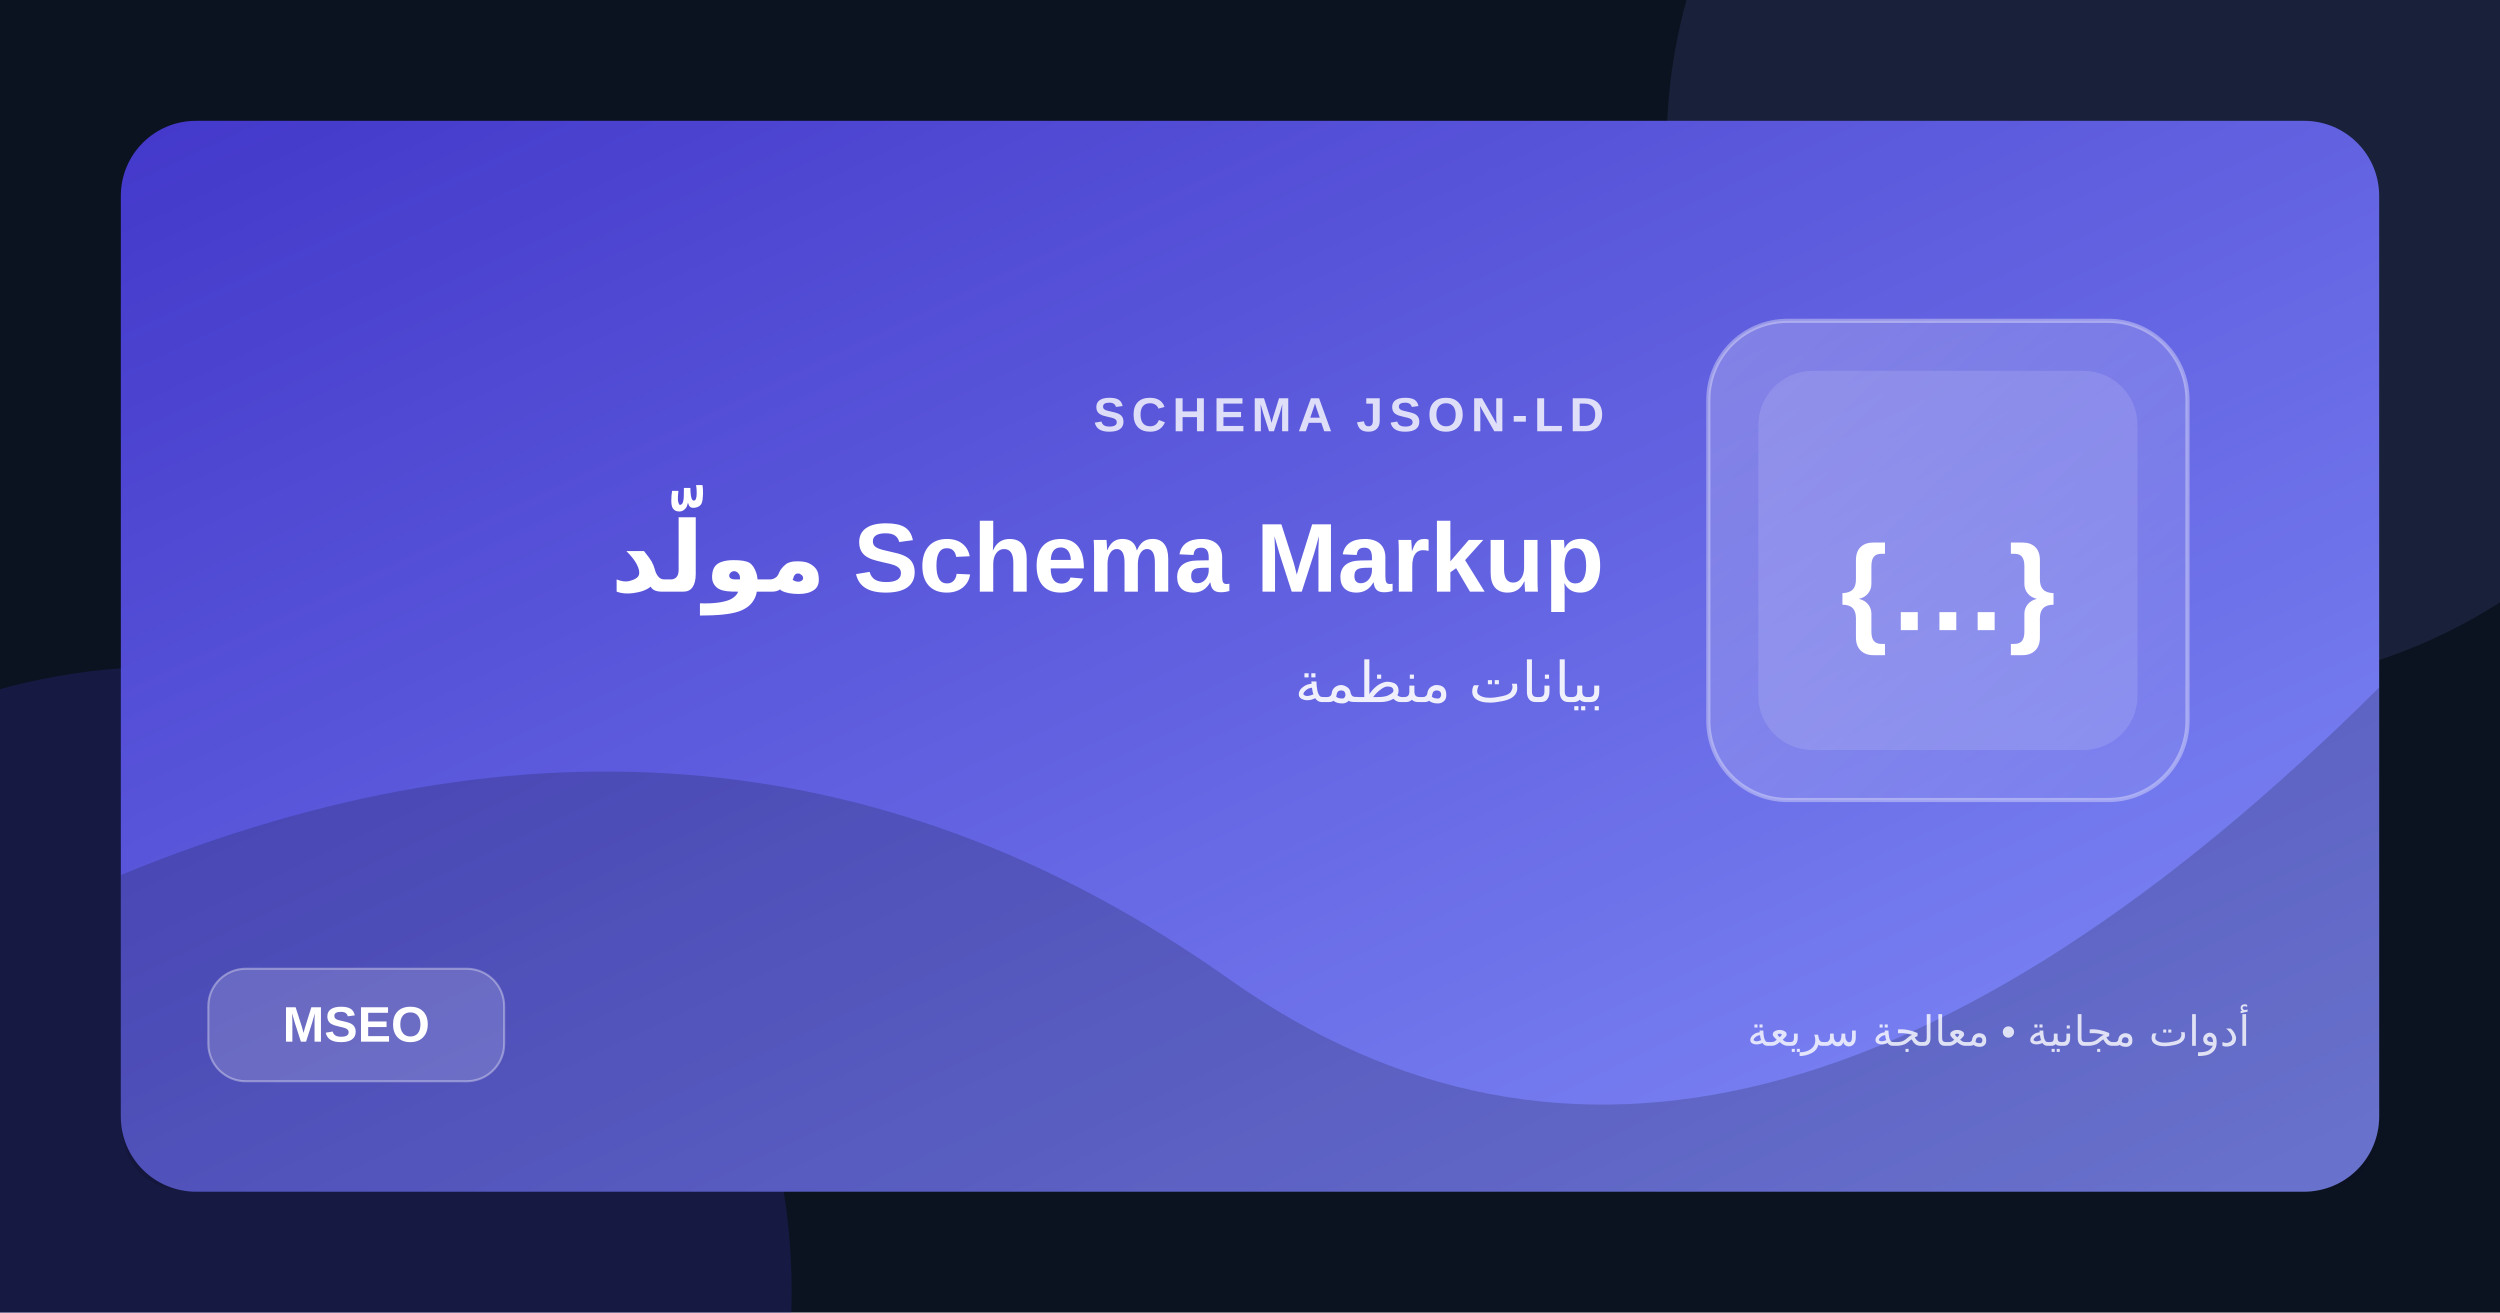
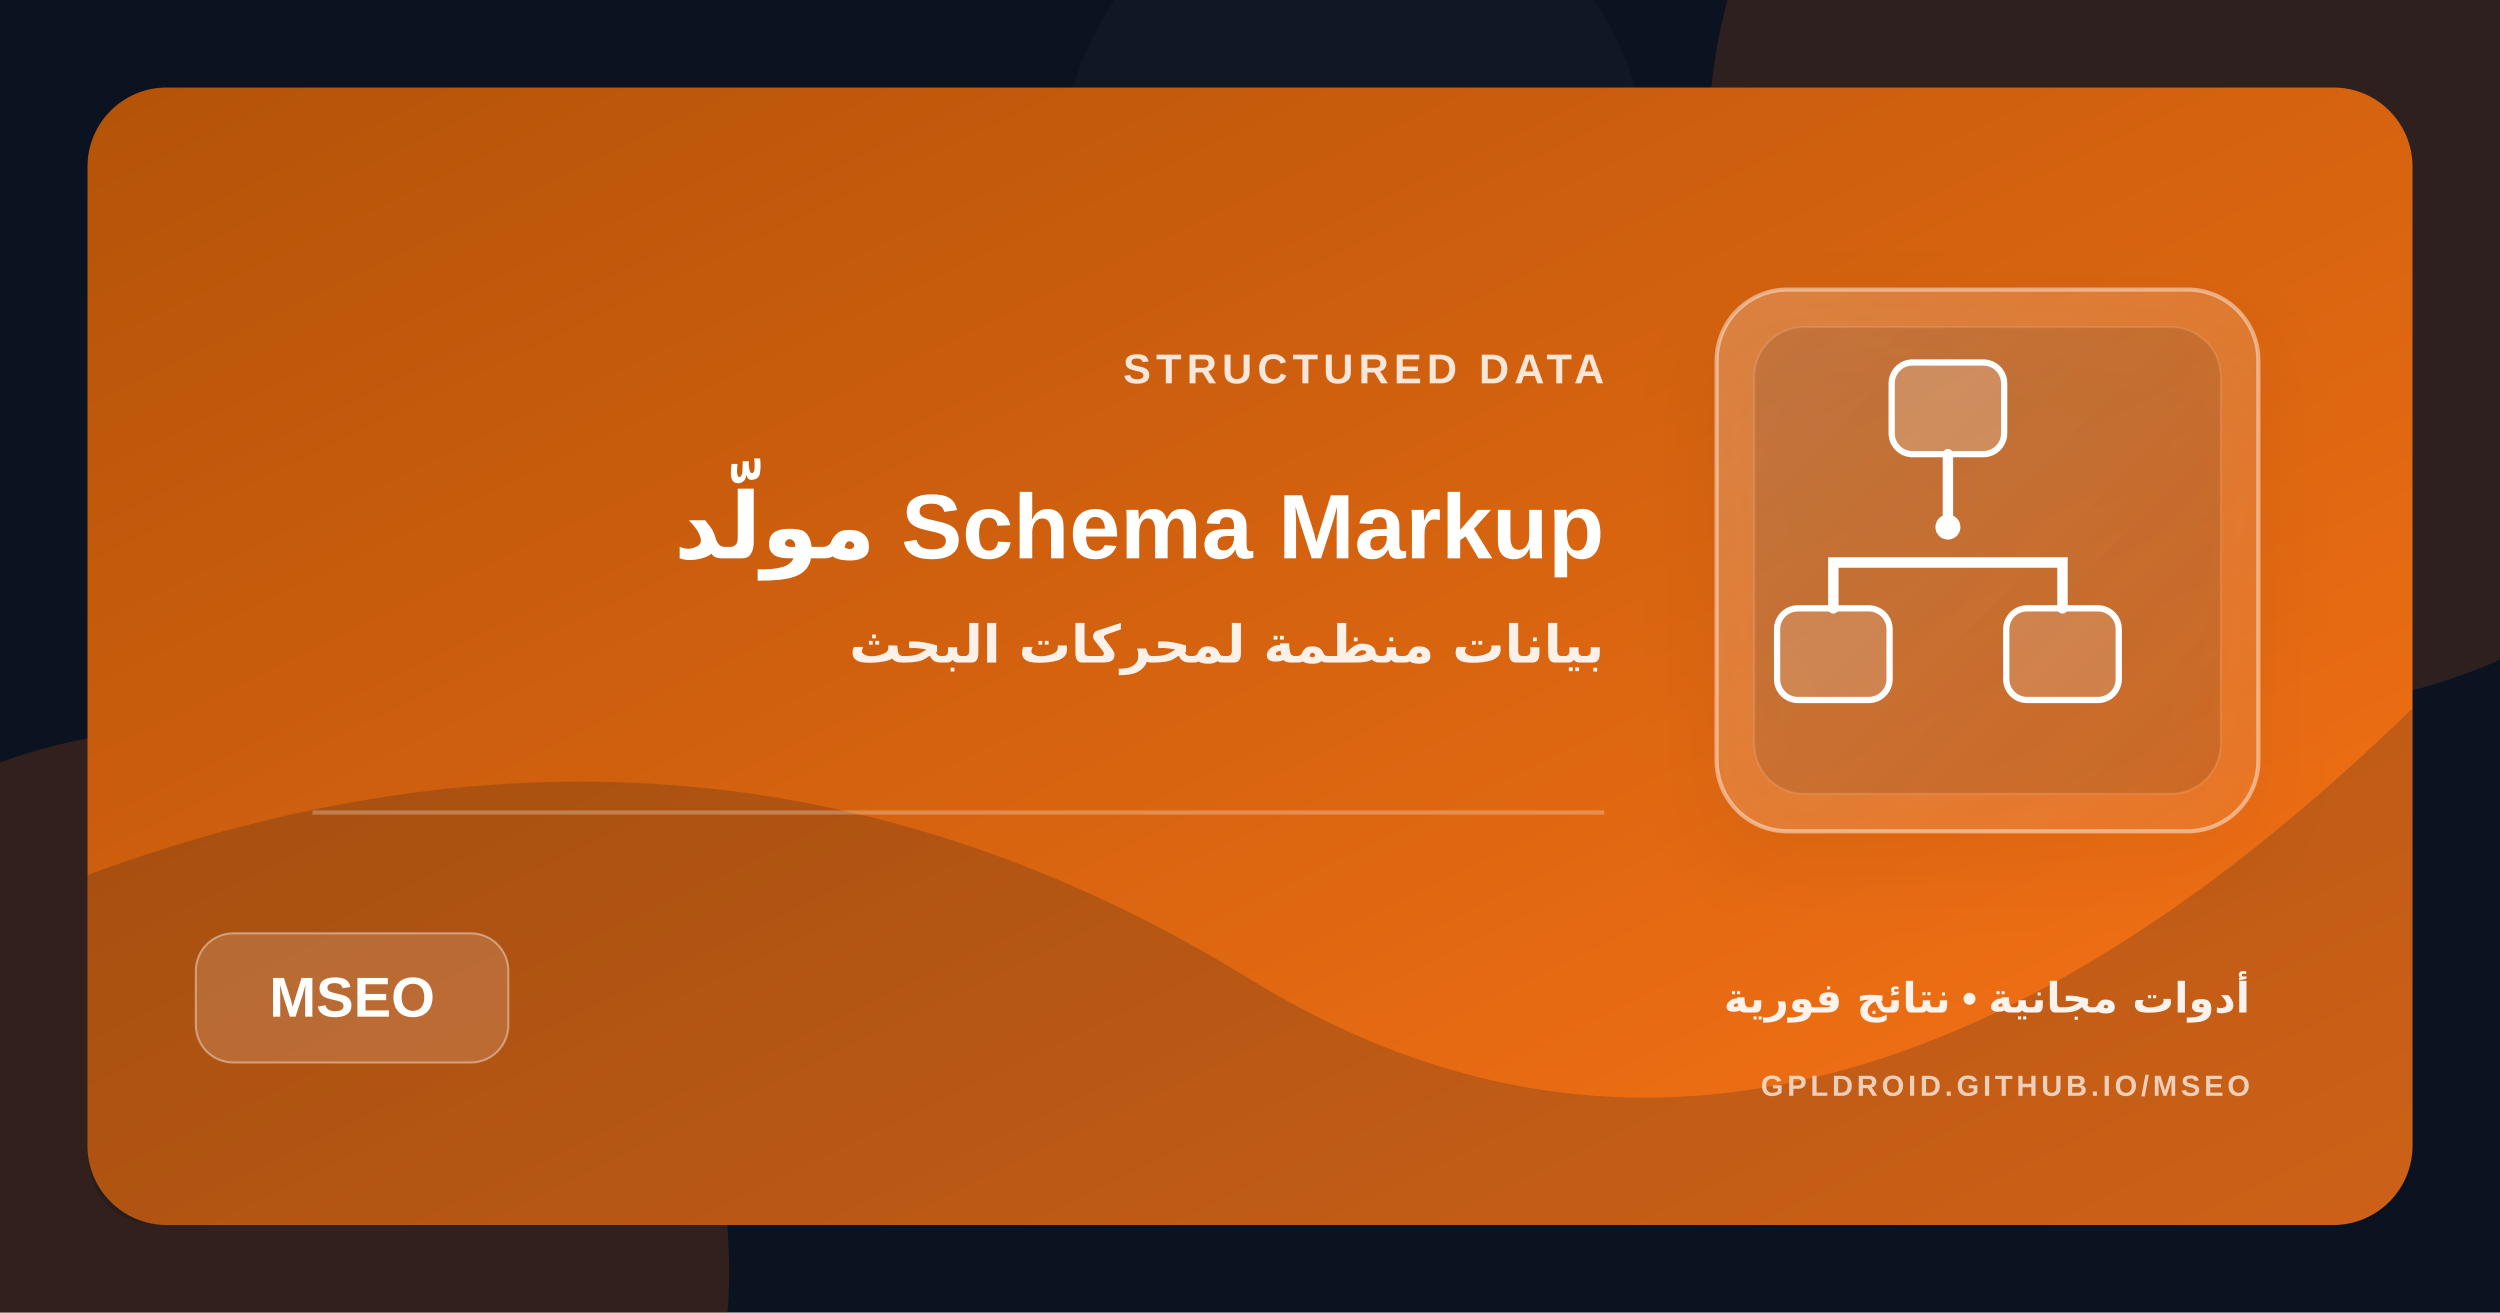
<svg xmlns="http://www.w3.org/2000/svg" width="1200" height="630" viewBox="0 0 1200 630" role="img" aria-labelledby="title desc">
  <defs>
    <linearGradient id="bg" x1="0" y1="0" x2="1" y2="1">
-       <stop offset="0" stop-color="#4338ca" />
-       <stop offset="1" stop-color="#818cf8" />
+       <stop offset="0" stop-color="#b45309" />
+       <stop offset="1" stop-color="#f97316" />
    </linearGradient>
-     <linearGradient id="panel" x1="0" y1="0" x2="1" y2="1">
-       <stop offset="0" stop-color="#ffffff" stop-opacity=".22" />
-       <stop offset="1" stop-color="#ffffff" stop-opacity=".06" />
+     <linearGradient id="glass" x1="0" y1="0" x2="1" y2="1">
+       <stop offset="0" stop-color="#fff" stop-opacity=".2" />
+       <stop offset="1" stop-color="#fff" stop-opacity=".06" />
    </linearGradient>
+     <filter id="shadow" x="-30%" y="-30%" width="160%" height="170%">
+       <feDropShadow dx="0" dy="16" stdDeviation="18" flood-color="#020617" flood-opacity=".26" />
+     </filter>
  </defs>
  <rect width="1200" height="630" fill="#0b1220" />
-   <circle cx="1060" cy="70" r="260" fill="#818cf8" opacity=".12" />
-   <circle cx="80" cy="620" r="300" fill="#4338ca" opacity=".2" />
-   <rect x="58" y="58" width="1084" height="514" rx="36" fill="url(#bg)" />
-   <path d="M58 420 Q350 300 590 470 T1142 330 V536 Q1142 572 1106 572 H94 Q58 572 58 536Z" fill="#08111f" opacity=".2" />
-   <rect x="820" y="154" width="230" height="230" rx="38" fill="url(#panel)" stroke="#fff" stroke-opacity=".35" stroke-width="2" />
-   <rect x="844" y="178" width="182" height="182" rx="26" fill="#fff" fill-opacity=".12" />
-   <text x="935" y="286" text-anchor="middle" dominant-baseline="middle" font-family="Cairo,Arial,sans-serif" font-size="58" font-weight="800" fill="#fff">{…}</text>
-   <text x="770" y="207" text-anchor="end" font-family="Cairo,Arial,sans-serif" font-size="23" font-weight="700" letter-spacing="3" fill="#fff" opacity=".8">SCHEMA JSON-LD</text>
-   <text x="770" y="284" text-anchor="end" font-family="Cairo,Arial,sans-serif" font-size="47" font-weight="800" fill="#fff">مولّد Schema Markup</text>
-   <text x="770" y="337" text-anchor="end" font-family="Cairo,Arial,sans-serif" font-size="27" font-weight="500" fill="#fff" opacity=".9">بيانات منظمة</text>
-   <rect x="100" y="465" width="142" height="54" rx="18" fill="#fff" fill-opacity=".16" stroke="#fff" stroke-opacity=".35" />
-   <text x="171" y="500" text-anchor="middle" font-family="Arial,sans-serif" font-size="24" font-weight="800" fill="#fff">MSEO</text>
-   <text x="1080" y="502" text-anchor="end" font-family="Cairo,Arial,sans-serif" font-size="20" fill="#fff" opacity=".8">أدوات مجانية • معالجة سريعة</text>
+   <circle cx="1090" cy="70" r="270" fill="#f97316" opacity=".15" />
+   <circle cx="90" cy="610" r="260" fill="#b45309" opacity=".22" />
+   <circle cx="650" cy="80" r="140" fill="#fff" opacity=".025" />
+   <rect x="42" y="42" width="1116" height="546" rx="38" fill="url(#bg)" />
+   <path d="M42 420Q340 310 600 470T1158 340V550Q1158 588 1120 588H80Q42 588 42 550Z" fill="#06101f" opacity=".18" />
+   <g filter="url(#shadow)">
+     <rect x="824" y="139" width="260" height="260" rx="34" fill="url(#glass)" stroke="#fff" stroke-opacity=".45" stroke-width="2" />
+     <rect x="842" y="157" width="224" height="224" rx="24" fill="#07111f" fill-opacity=".1" stroke="#fff" stroke-opacity=".12" />
+   </g>
+   <g>
+     <rect x="908" y="174" width="54" height="44" rx="10" fill="#fff" fill-opacity=".2" stroke="#fff" stroke-width="3" />
+     <rect x="853" y="292" width="54" height="44" rx="10" fill="#fff" fill-opacity=".15" stroke="#fff" stroke-width="3" />
+     <rect x="963" y="292" width="54" height="44" rx="10" fill="#fff" fill-opacity=".15" stroke="#fff" stroke-width="3" />
+     <path d="M935 218v34M880 292v-22h110v22" fill="none" stroke="#fff" stroke-width="5" stroke-linecap="round" />
+     <circle cx="935" cy="253" r="6" fill="#fff" />
+   </g>
+   <text x="770" y="184" text-anchor="end" font-family="Arial,sans-serif" font-size="20" font-weight="800" letter-spacing="2.5" fill="#fff" opacity=".84">STRUCTURED DATA</text>
+   <text x="770" y="268" text-anchor="end" font-family="Cairo,Arial,sans-serif" font-size="44" font-weight="900" fill="#fff">مولّد Schema Markup</text>
+   <text x="770" y="318" text-anchor="end" font-family="Cairo,Arial,sans-serif" font-size="25" font-weight="600" fill="#fff" opacity=".91">بيانات منظمة لمحركات البحث</text>
+   <path d="M150 390h620" stroke="#fff" stroke-opacity=".26" stroke-width="2" />
+   <rect x="94" y="448" width="150" height="62" rx="18" fill="#fff" fill-opacity=".14" stroke="#fff" stroke-opacity=".4" />
+   <text x="169" y="488" text-anchor="middle" font-family="Arial,sans-serif" font-size="27" font-weight="900" fill="#fff">MSEO</text>
+   <text x="1080" y="486" text-anchor="end" font-family="Cairo,Arial,sans-serif" font-size="20" font-weight="700" fill="#fff" opacity=".92">أدوات مجانية • نتائج فورية</text>
+   <text x="1080" y="526" text-anchor="end" font-family="Arial,sans-serif" font-size="14" font-weight="700" letter-spacing="1.8" fill="#fff" opacity=".7">GPLDROID.GITHUB.IO/MSEO</text>
</svg>
